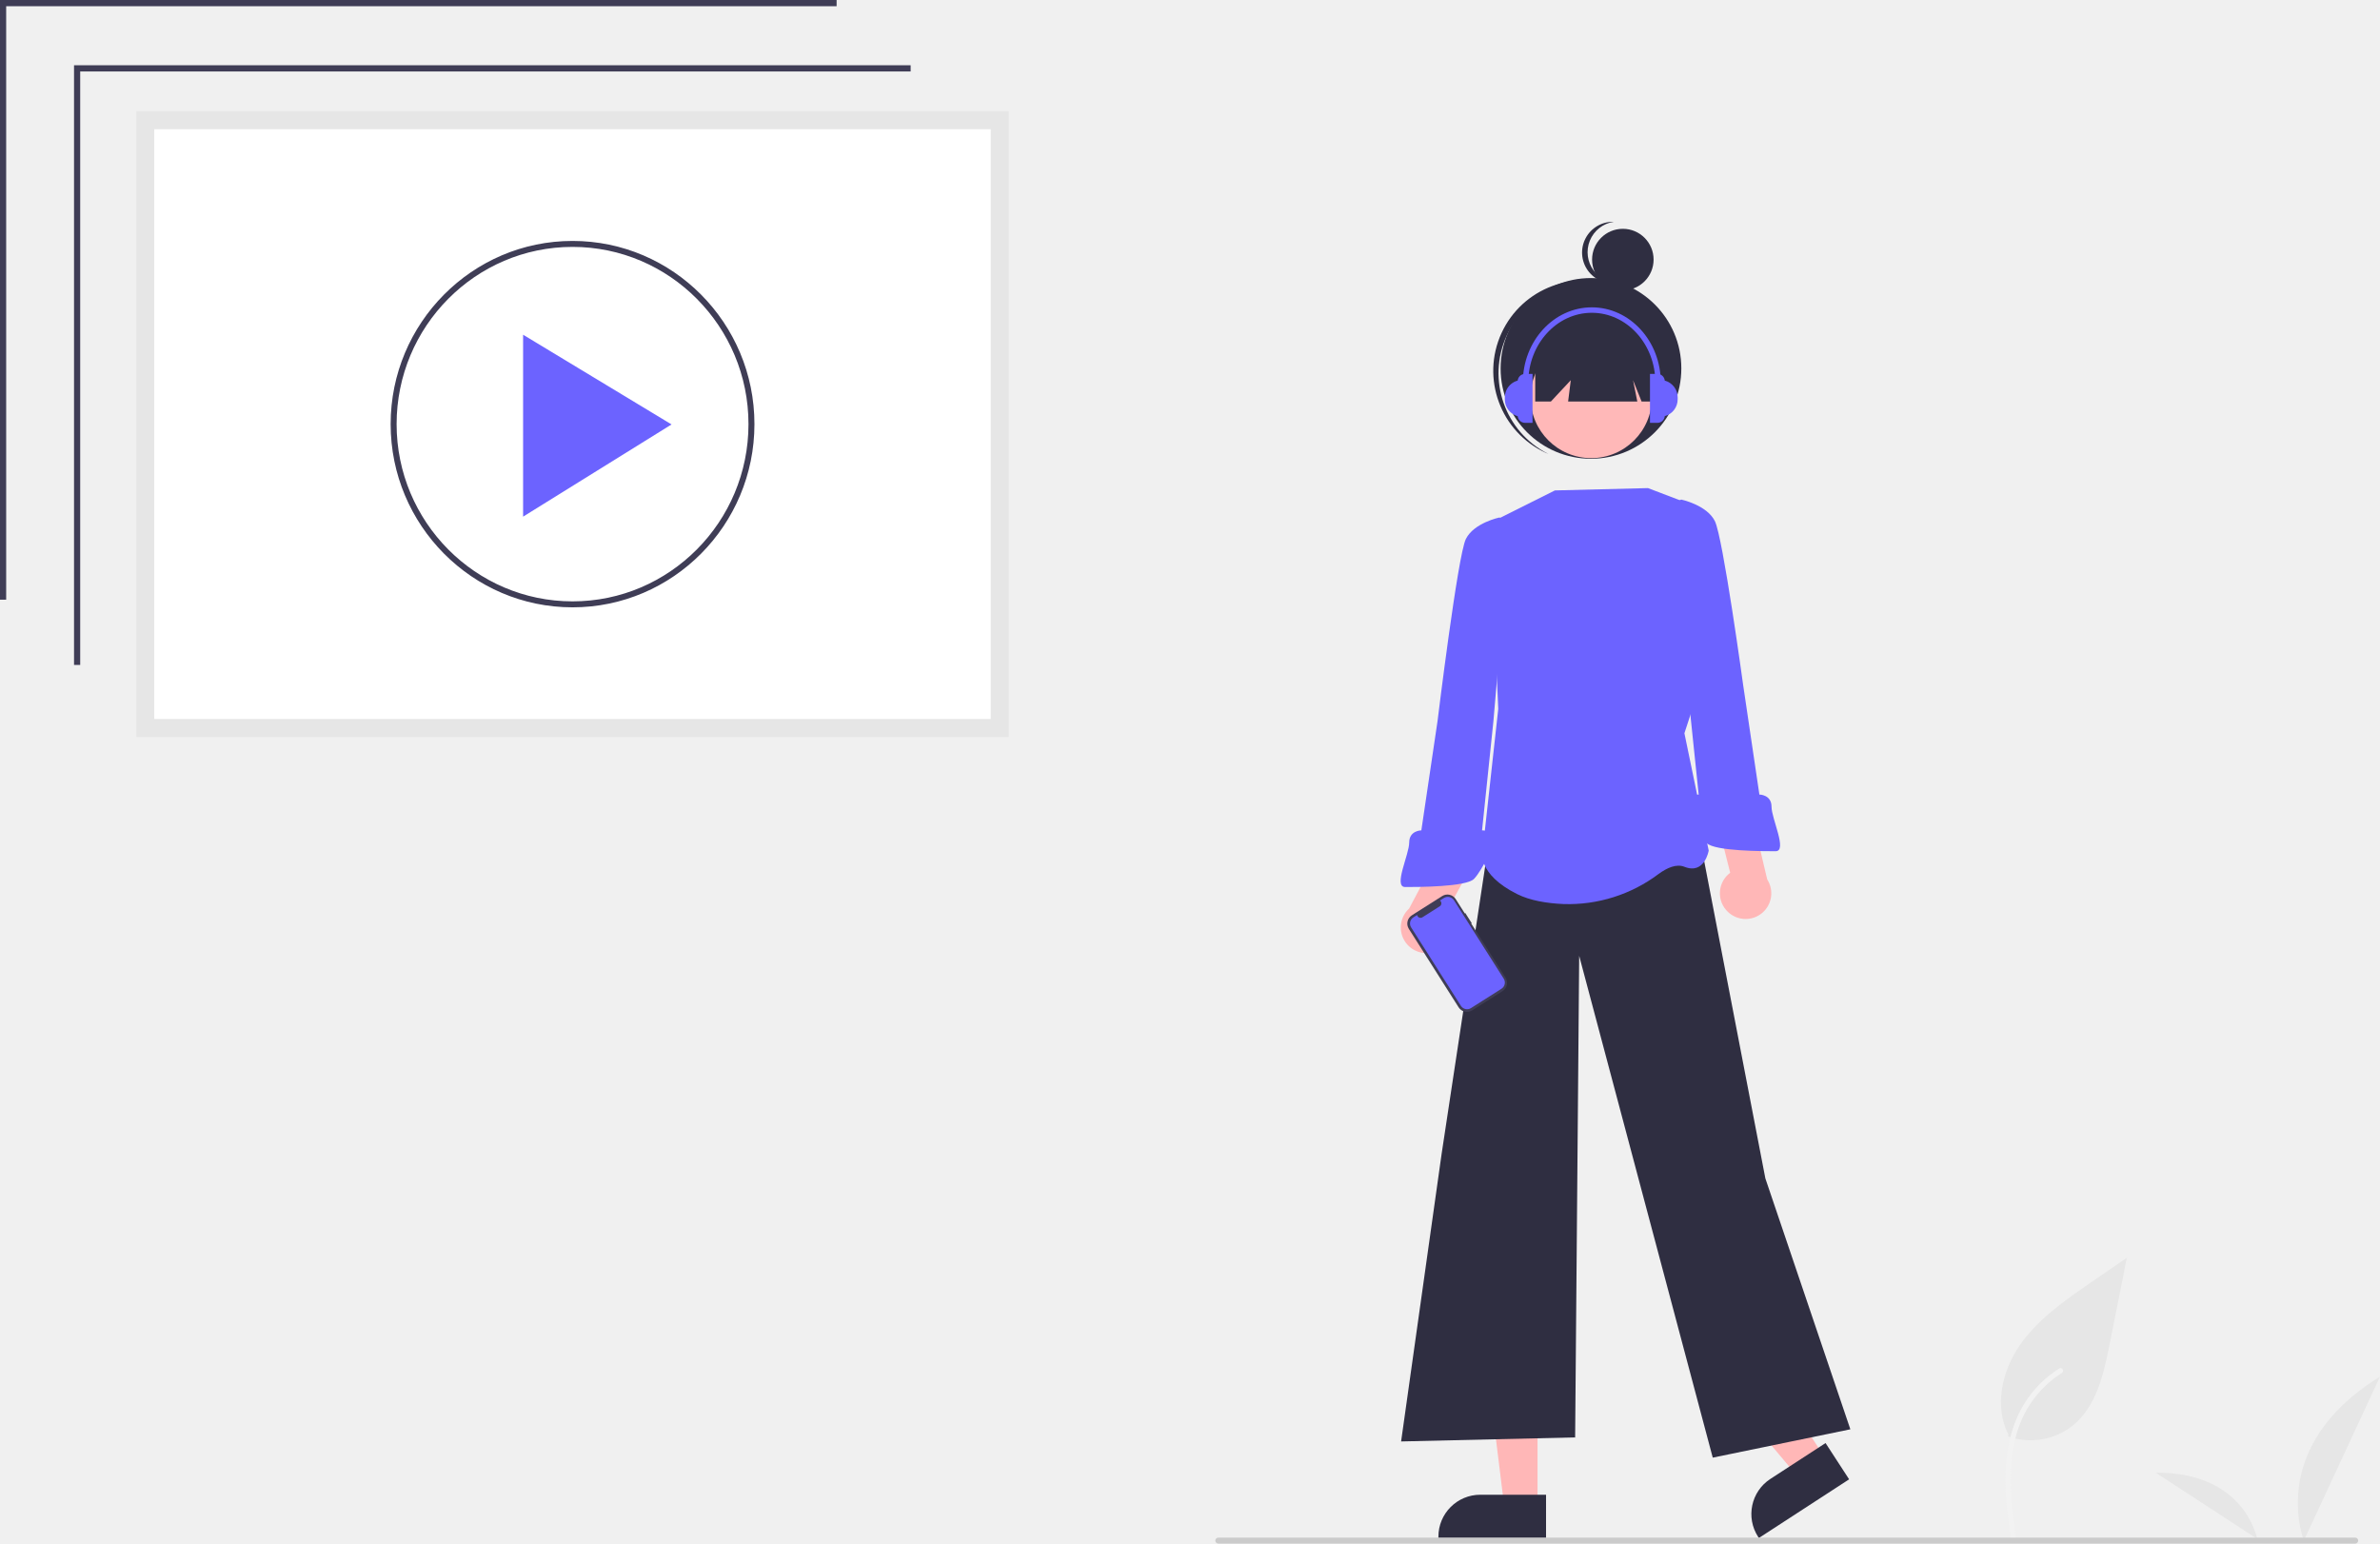
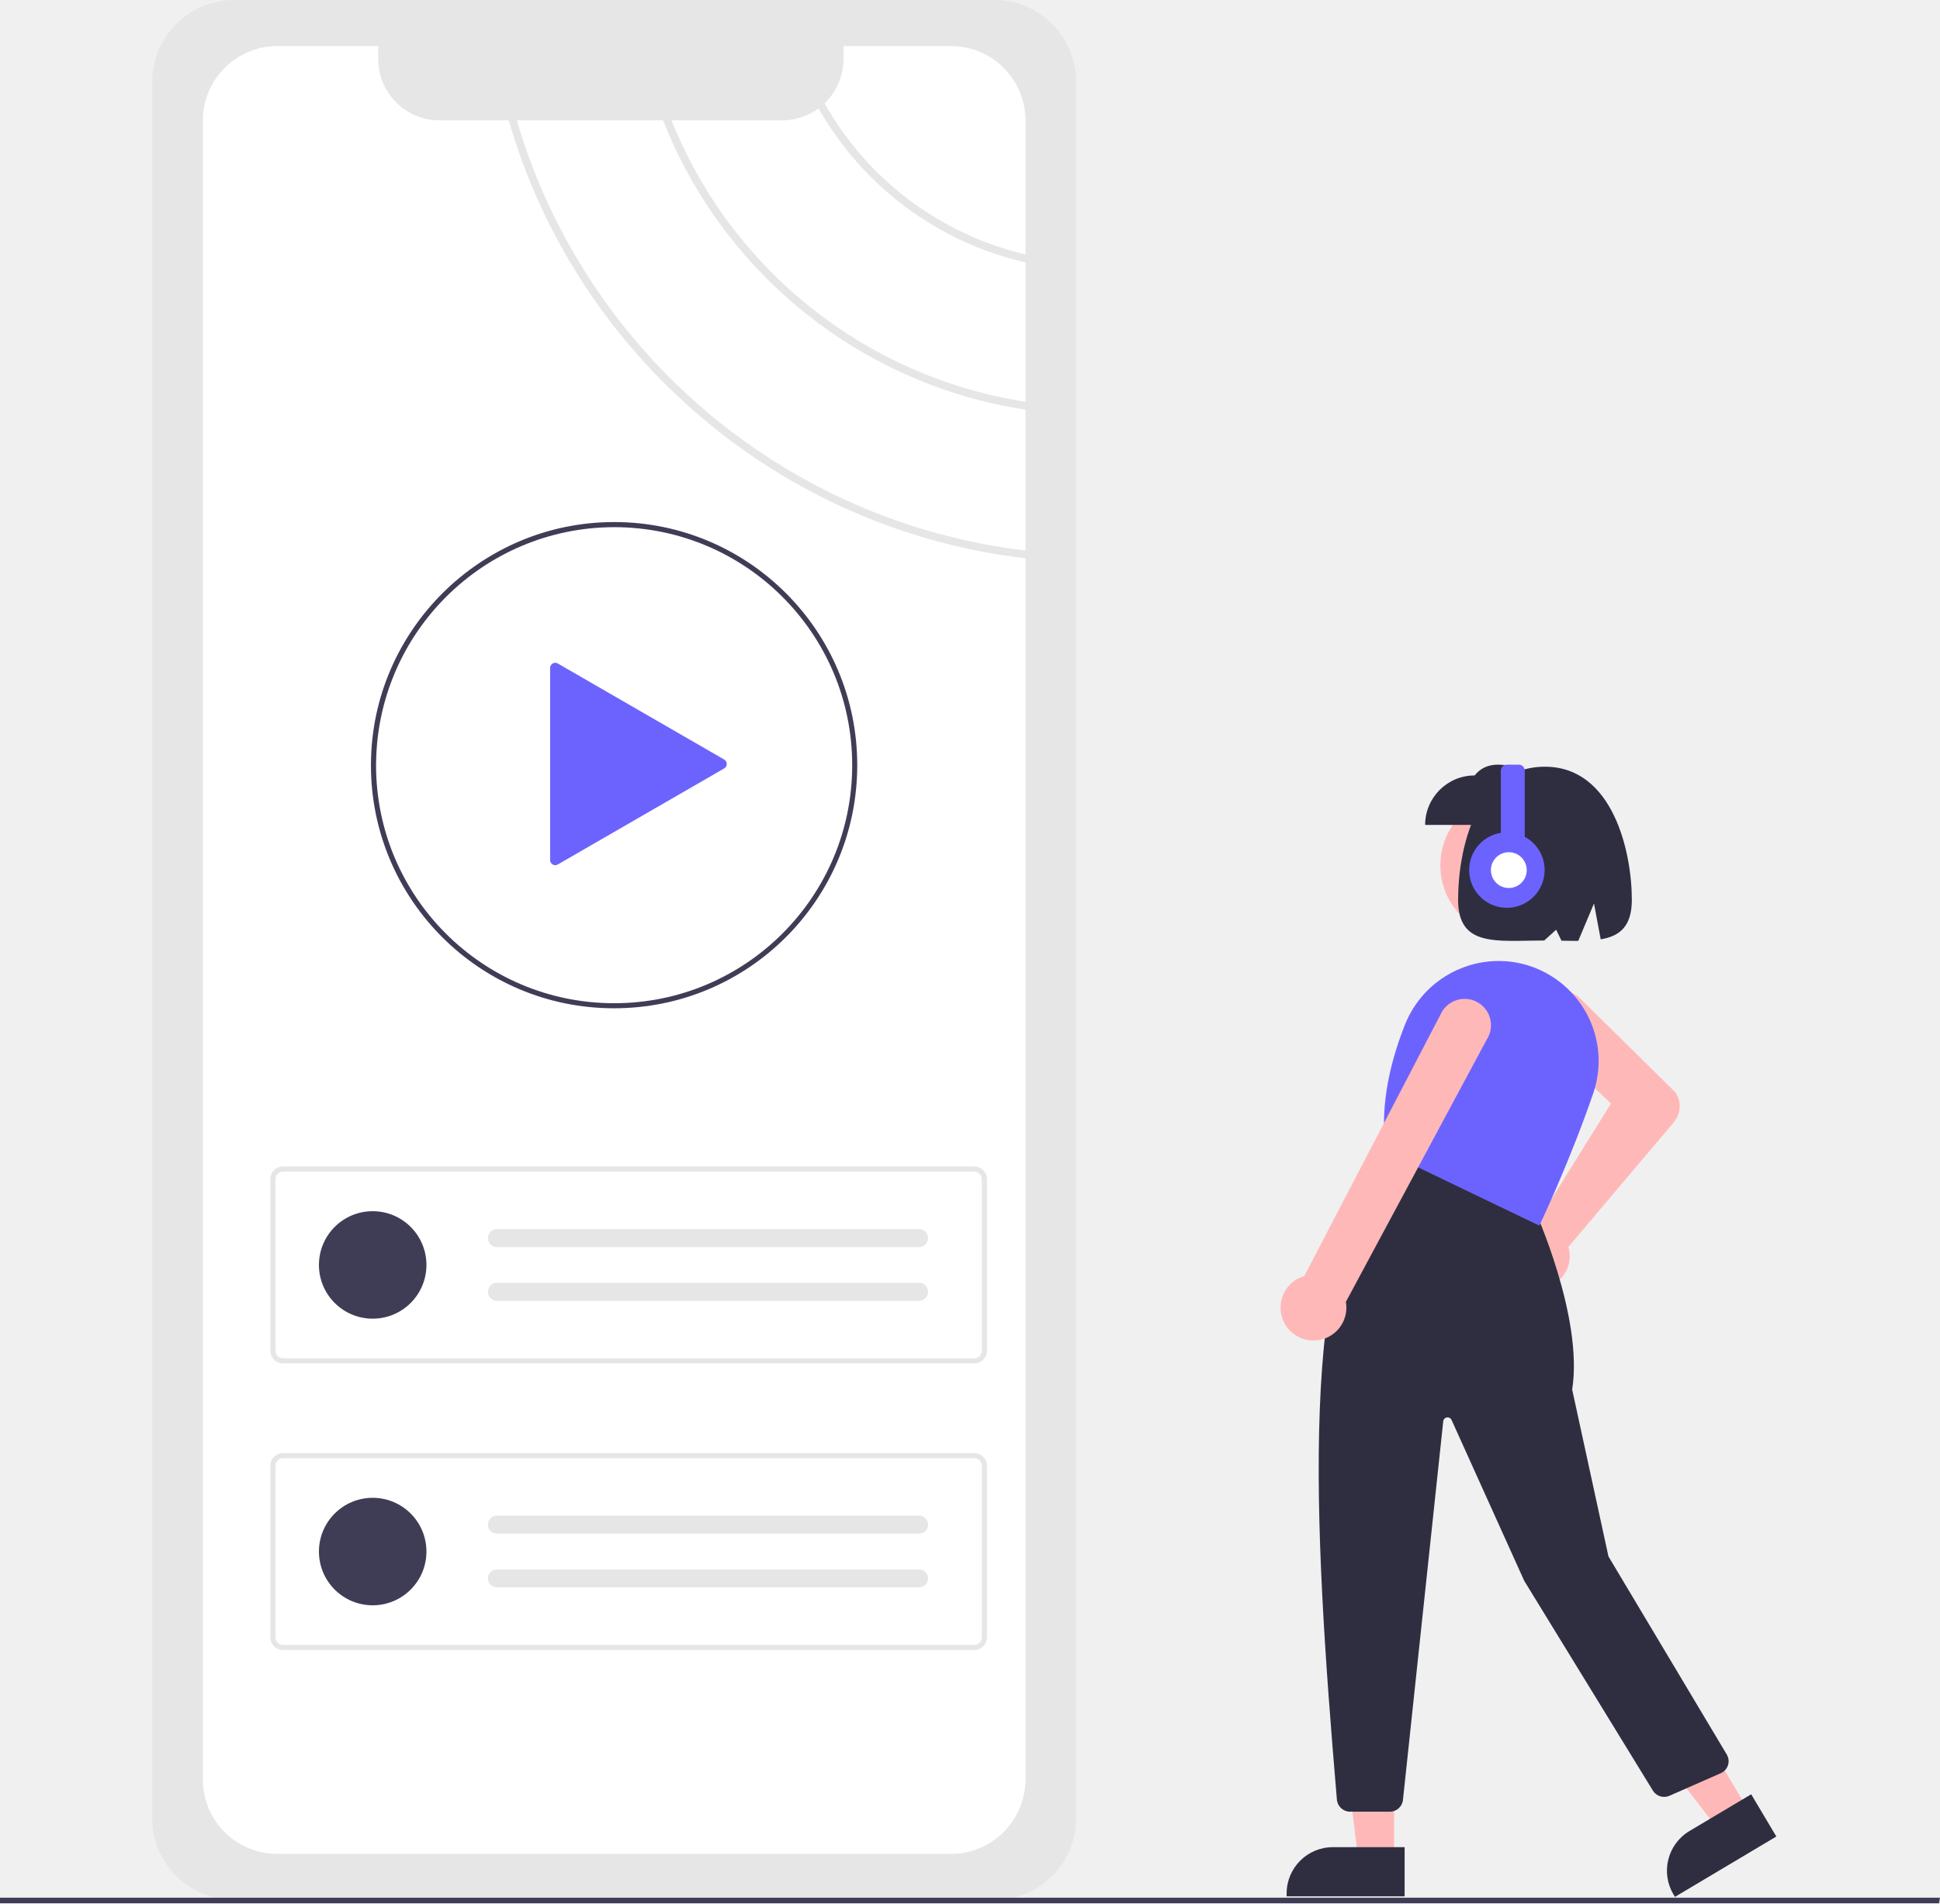
- <svg xmlns="http://www.w3.org/2000/svg" data-name="Layer 1" width="797.587" height="517.337" viewBox="0 0 797.587 517.337">
-   <path id="fd60ad6d-234f-4794-b327-6c250fb58182-56" data-name="Path 461" d="M874.159,672.756a22.728,22.728,0,0,0,21.947-3.866c7.687-6.452,10.1-17.081,12.058-26.924l5.8-29.112-12.143,8.362c-8.733,6.013-17.662,12.219-23.709,20.929s-8.686,20.6-3.828,30.024" transform="translate(-201.2063 -191.3313)" fill="#e6e6e6" />
-   <path id="bb4d4dd3-dbdc-44b5-88db-bf6307e476a1-57" data-name="Path 462" d="M875.197,708.002c-1.229-8.953-2.493-18.02-1.631-27.069.766-8.036,3.217-15.885,8.209-22.321a37.132,37.132,0,0,1,9.527-8.633c.953-.6,1.829.909.881,1.507a35.3,35.3,0,0,0-13.963,16.847c-3.04,7.732-3.528,16.161-3,24.374.317,4.967.988,9.9,1.665,14.83a.9.9,0,0,1-.61,1.074.878.878,0,0,1-1.074-.61Z" transform="translate(-201.2063 -191.3313)" fill="#f2f2f2" />
-   <path id="fe08dba1-9a00-49ac-809e-caf1a04d3592-58" data-name="Path 482" d="M973.289,707.644s-12.753-31.391,25.505-54.934Z" transform="translate(-201.2063 -191.3313)" fill="#e6e6e6" />
-   <path id="ae08b72c-0170-4ceb-bc44-c76ada017e82-59" data-name="Path 483" d="M957.605,707.072s-3.89-22.374-34-22.182Z" transform="translate(-201.2063 -191.3313)" fill="#e6e6e6" />
-   <path d="M252.899,432.361H533.257V234.599H252.899Z" transform="translate(-201.2063 -191.3313)" fill="#fff" />
-   <path d="M539.257,438.361H246.899V228.599H539.257Zm-286.358-6H533.257V234.599H252.899Z" transform="translate(-201.2063 -191.3313)" fill="#e6e6e6" />
-   <polygon points="26.878 222.855 24.811 222.855 24.811 21.869 305.177 21.869 305.177 23.952 26.878 23.952 26.878 222.855" fill="#3f3d56" />
-   <polygon points="2.068 200.986 0 200.986 0 0 280.366 0 280.366 2.083 2.068 2.083 2.068 200.986" fill="#3f3d56" />
-   <ellipse cx="191.872" cy="142.148" rx="59.959" ry="60.4" fill="#fff" />
-   <path d="M393.078,394.88c-33.613,0-60.959-27.544-60.959-61.4s27.346-61.4,60.959-61.4c33.613,0,60.959,27.544,60.959,61.4S426.691,394.88,393.078,394.88Zm0-120.8c-32.51,0-58.959,26.646-58.959,59.4s26.449,59.4,58.959,59.4,58.959-26.646,58.959-59.4S425.589,274.08,393.078,274.08Z" transform="translate(-201.2063 -191.3313)" fill="#3f3d56" />
-   <polygon points="175.301 112.182 175.301 173.156 225.051 142.252 175.301 112.182" fill="#6c63ff" />
-   <polygon points="515.259 504.614 504.072 504.614 498.75 461.462 515.261 461.462 515.259 504.614" fill="#ffb7b7" />
-   <path d="M719.319,706.79l-36.074-.001v-.456a14.042,14.042,0,0,1,14.041-14.041h.001l22.033.001Z" transform="translate(-201.2063 -191.3313)" fill="#2f2e41" />
-   <polygon points="611.378 488.26 601.998 494.358 574.014 461.081 587.858 452.081 611.378 488.26" fill="#ffb7b7" />
-   <path d="M820.887,687.129l-30.244,19.662-.249-.383a14.042,14.042,0,0,1,4.118-19.425l.001-0,18.472-12.009Z" transform="translate(-201.2063 -191.3313)" fill="#2f2e41" />
-   <circle cx="543.846" cy="86.994" r="10.308" fill="#2f2e41" />
-   <path d="M735.322,282.075a10.31,10.31,0,0,1,6.662-16.402,10.306,10.306,0,1,0,1.281,20.488A10.283,10.283,0,0,1,735.322,282.075Z" transform="translate(-201.2063 -191.3313)" fill="#2f2e41" />
-   <circle cx="533.167" cy="123.47" r="30.281" fill="#2f2e41" />
-   <path d="M706.158,303.771a30.275,30.275,0,0,1,39.21-15.289c-.306-.153-.609-.308-.922-.452a30.281,30.281,0,0,0-25.269,55.038c.313.144.629.273.944.405A30.275,30.275,0,0,1,706.158,303.771Z" transform="translate(-201.2063 -191.3313)" fill="#2f2e41" />
-   <polygon points="569.908 282.368 591.609 394.944 620.092 479.035 573.977 488.53 529.218 320.345 527.861 481.749 469.539 483.105 483.103 386.805 499.57 278.086 569.908 282.368" fill="#2f2e41" />
-   <circle cx="533.262" cy="133.196" r="20.345" fill="#ffb8b8" />
-   <path d="M753.482,354.917l-31.196.782L700.585,366.549l2.713,62.391-5.259,47.778s-1.966,7.488,11.597,14.27c4.34,2.17,9.931,3.09,15.527,3.338a50.299,50.299,0,0,0,31.866-10.077c2.845-2.085,5.996-3.478,8.66-2.412,6.782,2.713,8.138-5.425,8.138-5.425l-8.138-39.334,12.207-37.403-12.329-40.151Z" transform="translate(-201.2063 -191.3313)" fill="#6c63ff" />
-   <polygon points="514.481 111.924 514.481 134.576 519.728 134.576 526.404 127.423 525.51 134.576 548.698 134.576 547.268 127.423 550.129 134.576 553.825 134.576 553.825 111.924 514.481 111.924" fill="#2f2e41" />
-   <path d="M759.103,318.886a2.481,2.481,0,0,0-2.465-2.245h-2.49V333.052h2.49a2.481,2.481,0,0,0,2.465-2.245,5.846,5.846,0,0,0,4.326-5.641v-.639A5.846,5.846,0,0,0,759.103,318.886Z" transform="translate(-201.2063 -191.3313)" fill="#6c63ff" />
-   <path d="M714.109,331.015h-2.753a5.849,5.849,0,0,1-5.849-5.849v-.639a5.849,5.849,0,0,1,5.849-5.849h2.753v12.336Z" transform="translate(-201.2063 -191.3313)" fill="#6c63ff" />
-   <path d="M714.788,333.052h-2.49a2.49,2.49,0,0,1-2.49-2.49h0V319.131a2.49,2.49,0,0,1,2.49-2.49h2.49v16.411Z" transform="translate(-201.2063 -191.3313)" fill="#6c63ff" />
-   <path d="M757.771,319.537h-1.825c0-12.89-9.551-23.376-21.29-23.376-11.74,0-21.291,10.486-21.291,23.376h-1.825c0-13.896,10.37-25.201,23.116-25.201C747.401,294.336,757.771,305.642,757.771,319.537Z" transform="translate(-201.2063 -191.3313)" fill="#6c63ff" />
-   <path d="M683.419,509.696a8.557,8.557,0,0,0,2.574-12.866l9.398-17.148-9.028-8.253L673.432,495.832a8.603,8.603,0,0,0,9.987,13.864Z" transform="translate(-201.2063 -191.3313)" fill="#ffb7b7" />
-   <path d="M707.367,366.549l-3.651-1.789s-8.556,1.789-11.268,7.214-9.494,61.035-9.494,61.035l-5.425,36.621s-4.069,0-4.069,4.069-5.425,14.92-1.356,14.92,20.345,0,23.058-2.713,8.138-13.563,6.782-14.92-4.069-1.356-4.069-1.356l3.816-36.714Z" transform="translate(-201.2063 -191.3313)" fill="#6c63ff" />
-   <path d="M780.261,496.949a8.557,8.557,0,0,1,.765-13.099l-4.753-18.968,10.822-5.699,6.335,26.88a8.603,8.603,0,0,1-13.17,10.886Z" transform="translate(-201.2063 -191.3313)" fill="#ffb7b7" />
-   <path d="M766.649,420.916l3.816,36.714s-2.713,0-4.069,1.356,4.069,12.207,6.782,14.92,18.989,2.713,23.058,2.713-1.356-10.851-1.356-14.92-4.069-4.069-4.069-4.069l-5.425-36.621s-6.782-49.61-9.494-55.035-11.268-7.214-11.268-7.214L760.971,360.549Z" transform="translate(-201.2063 -191.3313)" fill="#6c63ff" />
-   <path d="M692.264,497.35l-.175.111-3.043-4.796a3.287,3.287,0,0,0-4.537-1.015l-10.161,6.447a3.287,3.287,0,0,0-1.015,4.537h0l16.693,26.311a3.287,3.287,0,0,0,4.537,1.015l10.161-6.447a3.287,3.287,0,0,0,1.015-4.537l-11.484-18.101.175-.111Z" transform="translate(-201.2063 -191.3313)" fill="#3f3d56" />
-   <path d="M688.468,493.06,705.136,519.332a2.455,2.455,0,0,1-.758,3.388l-10.21,6.477a2.455,2.455,0,0,1-3.388-.758l-16.668-26.273a2.455,2.455,0,0,1,.758-3.388l1.239-.786a1.167,1.167,0,0,0,1.773.778l5.821-3.693a1.167,1.167,0,0,0,.051-1.935l1.326-.841A2.455,2.455,0,0,1,688.468,493.06Z" transform="translate(-201.2063 -191.3313)" fill="#6c63ff" />
-   <path d="M990.484,708.669h-381a1,1,0,0,1,0-2h381a1,1,0,0,1,0,2Z" transform="translate(-201.2063 -191.3313)" fill="#cbcbcb" />
+ <svg xmlns="http://www.w3.org/2000/svg" width="757.964" height="743.732" viewBox="0 0 757.964 743.732">
+   <g id="Group_4" data-name="Group 4" transform="translate(-221 -78)">
+     <path id="Path_31-73" data-name="Path 31" d="M312.471,78.134a32.036,32.036,0,0,0-32,32V788.562a32.036,32.036,0,0,0,32,32h297a32.037,32.037,0,0,0,32-32V110.134a32.036,32.036,0,0,0-32-32Z" transform="translate(-0.018 -0.134)" fill="#e6e6e6" />
+     <path id="Path_32-74" data-name="Path 32" d="M621.676,235.116v-54.44a125.247,125.247,0,0,1-80.859-60.189h0a23.789,23.789,0,0,1-14.22,4.68H483.368A178.549,178.549,0,0,0,621.676,235.116Z" transform="translate(-0.018 -0.134)" fill="#fff" />
+     <path id="Path_33-75" data-name="Path 33" d="M621.676,177.556v-52.3a29.121,29.121,0,0,0-29.13-29.13h-41.97v5.05a23.917,23.917,0,0,1-7.4,17.329,122.3,122.3,0,0,0,78.5,59.049Z" transform="translate(-0.018 -0.134)" fill="#fff" />
+     <path id="Path_34-76" data-name="Path 34" d="M419.787,125.168H392.756a23.987,23.987,0,0,1-23.98-23.99v-5.05H329.4a29.128,29.128,0,0,0-29.13,29.132v648.2a29.079,29.079,0,0,0,29.13,29.11h263.15a28.362,28.362,0,0,0,3.59-.22,29.146,29.146,0,0,0,25.54-28.89V296.286C525.967,285.2,446.218,216.907,419.787,125.168Z" transform="translate(-0.018 -0.134)" fill="#fff" />
+     <path id="Path_35-77" data-name="Path 35" d="M480.088,125.168h-57.14c26.3,90.039,104.68,157.028,198.729,168.068v-55.02A181.668,181.668,0,0,1,480.087,125.168Z" transform="translate(-0.018 -0.134)" fill="#fff" />
+     <path id="Path_36-78" data-name="Path 36" d="M601.63,610.915h-270a5.006,5.006,0,0,1-5-5V538.94a5.006,5.006,0,0,1,5-5h270a5.006,5.006,0,0,1,5,5v66.976A5.006,5.006,0,0,1,601.63,610.915Zm-270-74.976a3,3,0,0,0-3,3v66.976a3,3,0,0,0,3,3h270a3,3,0,0,0,3-3V538.94a3,3,0,0,0-3-3Z" transform="translate(-0.018 -0.134)" fill="#e6e6e6" />
+     <circle id="Ellipse_4" data-name="Ellipse 4" cx="21" cy="21" r="21" transform="translate(345.611 551.293)" fill="#3f3d56" />
+     <path id="Path_37-79" data-name="Path 37" d="M415.129,558.427a3.5,3.5,0,0,0,0,7h165a3.5,3.5,0,1,0,0-7Z" transform="translate(-0.018 -0.134)" fill="#e6e6e6" />
+     <path id="Path_38-80" data-name="Path 38" d="M415.129,579.427a3.5,3.5,0,0,0,0,7h165a3.5,3.5,0,1,0,0-7Z" transform="translate(-0.018 -0.134)" fill="#e6e6e6" />
+     <path id="Path_39-81" data-name="Path 39" d="M601.63,722.915h-270a5.006,5.006,0,0,1-5-5V650.94a5.006,5.006,0,0,1,5-5h270a5.006,5.006,0,0,1,5,5v66.976A5.006,5.006,0,0,1,601.63,722.915Zm-270-74.976a3,3,0,0,0-3,3v66.976a3,3,0,0,0,3,3h270a3,3,0,0,0,3-3V650.94a3,3,0,0,0-3-3Z" transform="translate(-0.018 -0.134)" fill="#e6e6e6" />
+     <circle id="Ellipse_5" data-name="Ellipse 5" cx="21" cy="21" r="21" transform="translate(345.611 663.293)" fill="#3f3d56" />
+     <path id="Path_40-82" data-name="Path 40" d="M415.129,670.427a3.5,3.5,0,0,0,0,7h165a3.5,3.5,0,1,0,0-7Z" transform="translate(-0.018 -0.134)" fill="#e6e6e6" />
+     <path id="Path_41-83" data-name="Path 41" d="M415.129,691.427a3.5,3.5,0,0,0,0,7h165a3.5,3.5,0,1,0,0-7Z" transform="translate(-0.018 -0.134)" fill="#e6e6e6" />
+     <path id="Path_42-84" data-name="Path 42" d="M460.947,471.93a94.96,94.96,0,0,1-95-95c0-.2,0-.408.012-.607.291-52.025,42.9-94.393,94.988-94.393a95,95,0,1,1,0,190Zm0-188a93.2,93.2,0,0,0-92.99,92.456c-.011.212-.01.383-.01.544a93.012,93.012,0,1,0,93-93Z" transform="translate(-0.018 0.07)" fill="#3f3d56" />
+     <path id="Path_43-85" data-name="Path 43" d="M503.97,381.529l-65.022-37.541a2,2,0,0,0-3,1.732V420.8a2,2,0,0,0,3,1.732l65.022-37.541a2,2,0,0,0,0-3.464l-65.022-37.541a2,2,0,0,0-3,1.732V420.8a2,2,0,0,0,3,1.732l65.022-37.541a2,2,0,0,0,0-3.464Z" transform="translate(-0.018 -6.721)" fill="#6c63ff" />
+     <path id="Path_54-86" data-name="Path 54" d="M757.569,743.732H0v-2.181H757.964Z" transform="translate(221 78)" fill="#3f3d56" />
+     <g id="Group_1" data-name="Group 1" transform="translate(-869.284 495.958)">
+       <circle id="Ellipse_3" data-name="Ellipse 3" cx="27.936" cy="27.936" r="27.936" transform="translate(1653.026 -107.758)" fill="#ffb8b8" />
+       <path id="Path_21-87" data-name="Path 21" d="M812.723,631a12.514,12.514,0,0,1,9.466-16.1,11.893,11.893,0,0,1,1.66-.2l29.427-47.229L826.4,541.915A10.728,10.728,0,1,1,841.32,526.5l37.113,36.6.075.091a9.719,9.719,0,0,1-.676,11.584L836.6,623.534a11.733,11.733,0,0,1,.307,1.19,12.514,12.514,0,0,1-11.232,14.918q-.533.047-1.06.047A12.553,12.553,0,0,1,812.723,631Z" transform="translate(866.433 -554.209)" fill="#ffb8b8" />
+       <path id="Path_22-88" data-name="Path 22" d="M589.772,539.948H575.827l-6.633-53.786,20.58,0Z" transform="translate(1045.18 -230.972)" fill="#ffb8b8" />
+       <path id="Path_23-89" data-name="Path 23" d="M812.885,719.943l-46.1,0V718.8a18.069,18.069,0,0,1,18.07-18.069h28.031Z" transform="translate(826.191 -396.88)" fill="#2f2e41" />
+       <path id="Path_24-90" data-name="Path 24" d="M674.777,526.174l-11.982,7.135-33.217-42.82,17.685-10.529Z" transform="translate(1098.774 -236.477)" fill="#ffb8b8" />
+       <path id="Path_25-91" data-name="Path 25" d="M848.632,729.873l-.582-.977a18.07,18.07,0,0,1,6.281-24.77l24.085-14.341,9.826,16.5Z" transform="translate(896.059 -406.599)" fill="#2f2e41" />
+       <path id="Path_26-92" data-name="Path 26" d="M780.531,810.423c-9.341-109.994-14.9-212.178,19.25-253.862l.264-.323,57.468,22.988.095.205c.194.422,19.306,42.463,14.848,70.741l14.175,65.206,46.219,77.391a5.12,5.12,0,0,1-2.333,7.311l-20.086,8.837a5.142,5.142,0,0,1-6.424-2.008L853.73,724.923l-28.4-62.883a1.706,1.706,0,0,0-3.252.522L806.338,810.535a5.109,5.109,0,0,1-5.089,4.577H785.633A5.153,5.153,0,0,1,780.531,810.423Z" transform="translate(832.083 -525.133)" fill="#2f2e41" />
+       <path id="Path_27-93" data-name="Path 27" d="M787.986,592.013l-.274-.131-.043-.3c-2.147-15.025.394-31.72,7.552-49.62a39.4,39.4,0,0,1,45.726-23.594h0a39.348,39.348,0,0,1,25.092,19.295,38.923,38.923,0,0,1,2.7,31.193c-9.024,26.388-20.73,51.078-20.848,51.324l-.245.515Z" transform="translate(844.072 -559.713)" fill="#6c63ff" />
+       <path id="Path_28-94" data-name="Path 28" d="M765.634,647.248a12.776,12.776,0,0,1,9.16-13.935l53.739-103.171a10.3,10.3,0,1,1,17.522,10.817L791.046,643.411a12.419,12.419,0,0,1,.2,1.888,12.861,12.861,0,0,1-13.033,13.208h0a12.873,12.873,0,0,1-9.87-4.834,12.713,12.713,0,0,1-2.714-6.425Z" transform="translate(825.073 -552.635)" fill="#ffb8b8" />
+       <path id="Path_29-95" data-name="Path 29" d="M795.454,500.188h44.359V480.852c-9.736-3.868-19.264-7.158-25.023,0a19.336,19.336,0,0,0-19.336,19.336Z" transform="translate(851.636 -595.791)" fill="#2f2e41" />
+       <path id="Path_30-96" data-name="Path 30" d="M836.215,477.059c26.519,0,33.941,33.24,33.941,51.993,0,10.458-4.729,14.2-12.162,15.464l-2.625-14-6.147,14.6c-2.088.01-4.281-.03-6.555-.072l-2.084-4.292-4.648,4.215c-18.616.028-33.661,2.741-33.661-15.917C802.274,510.3,808.784,477.059,836.215,477.059Z" transform="translate(857.69 -595.41)" fill="#2f2e41" />
+     </g>
+     <g id="Group_2" data-name="Group 2" transform="translate(684 38)">
+       <path id="Path_53-97" data-name="Path 53" d="M820.737,295.13V269.263a2.333,2.333,0,0,0-2.333-2.333h-4.666a2.333,2.333,0,0,0-2.333,2.333V293.57a14.745,14.745,0,1,0,9.331,1.56Z" transform="translate(-688.018 71.866)" fill="#6c63ff" />
+       <circle id="Ellipse_8" data-name="Ellipse 8" cx="6.998" cy="6.998" r="6.998" transform="translate(119.5 373.01)" fill="#fff" />
+     </g>
+   </g>
</svg>
